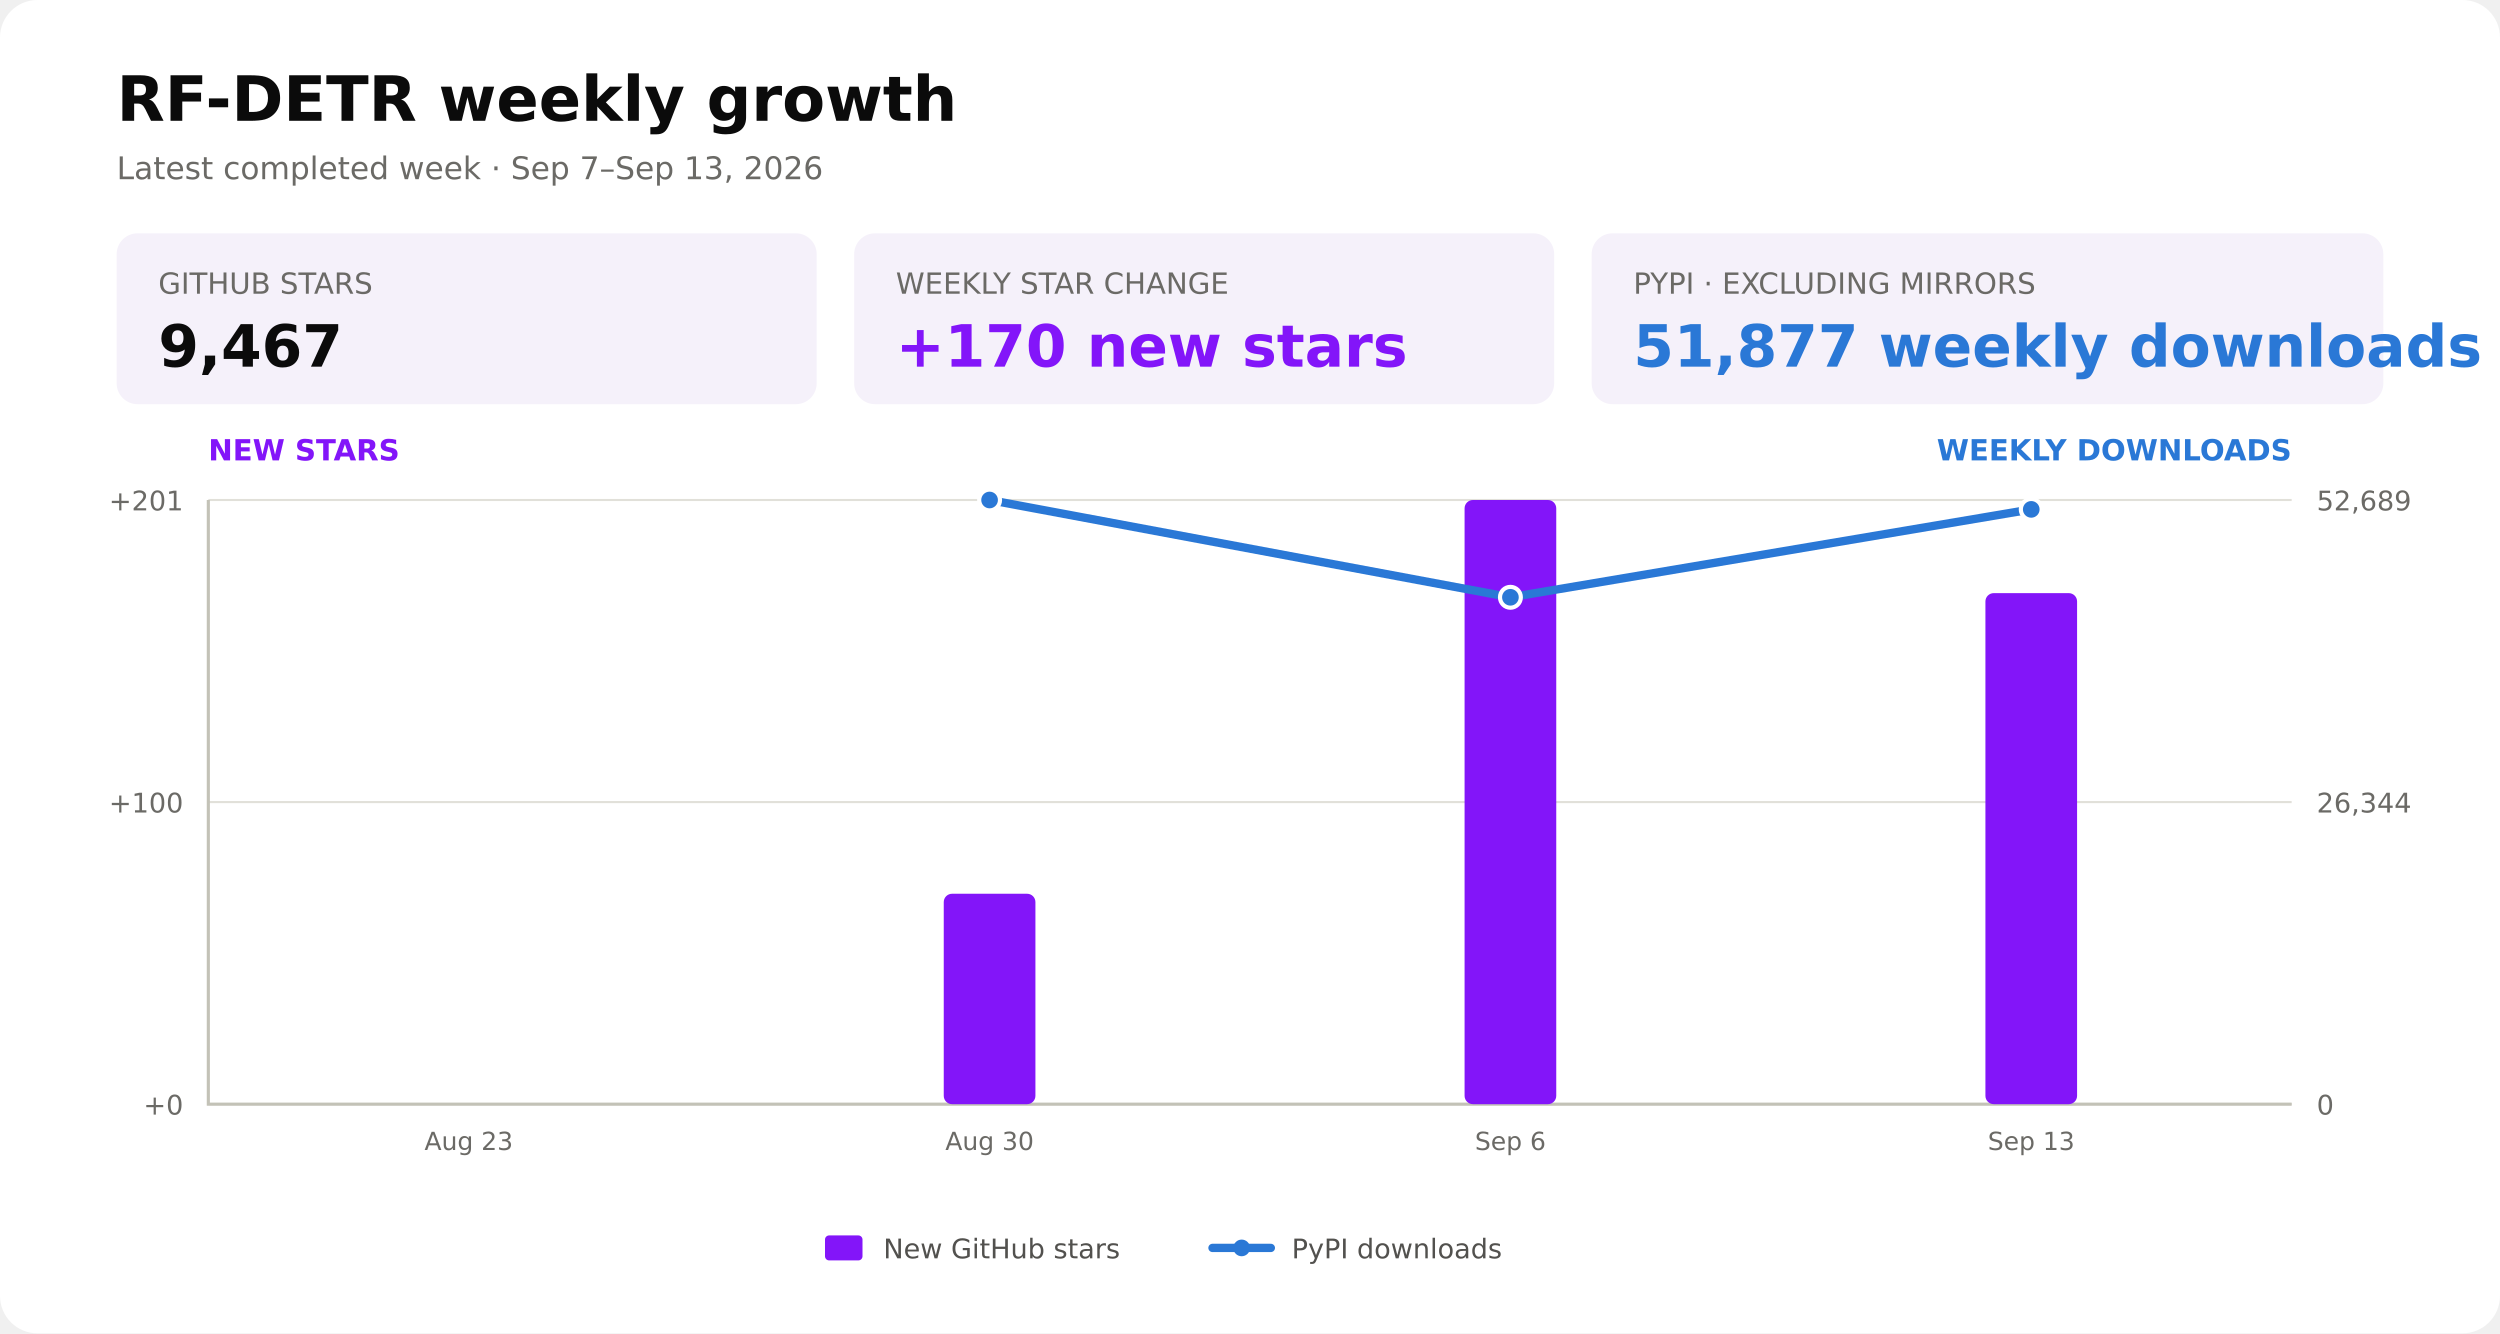
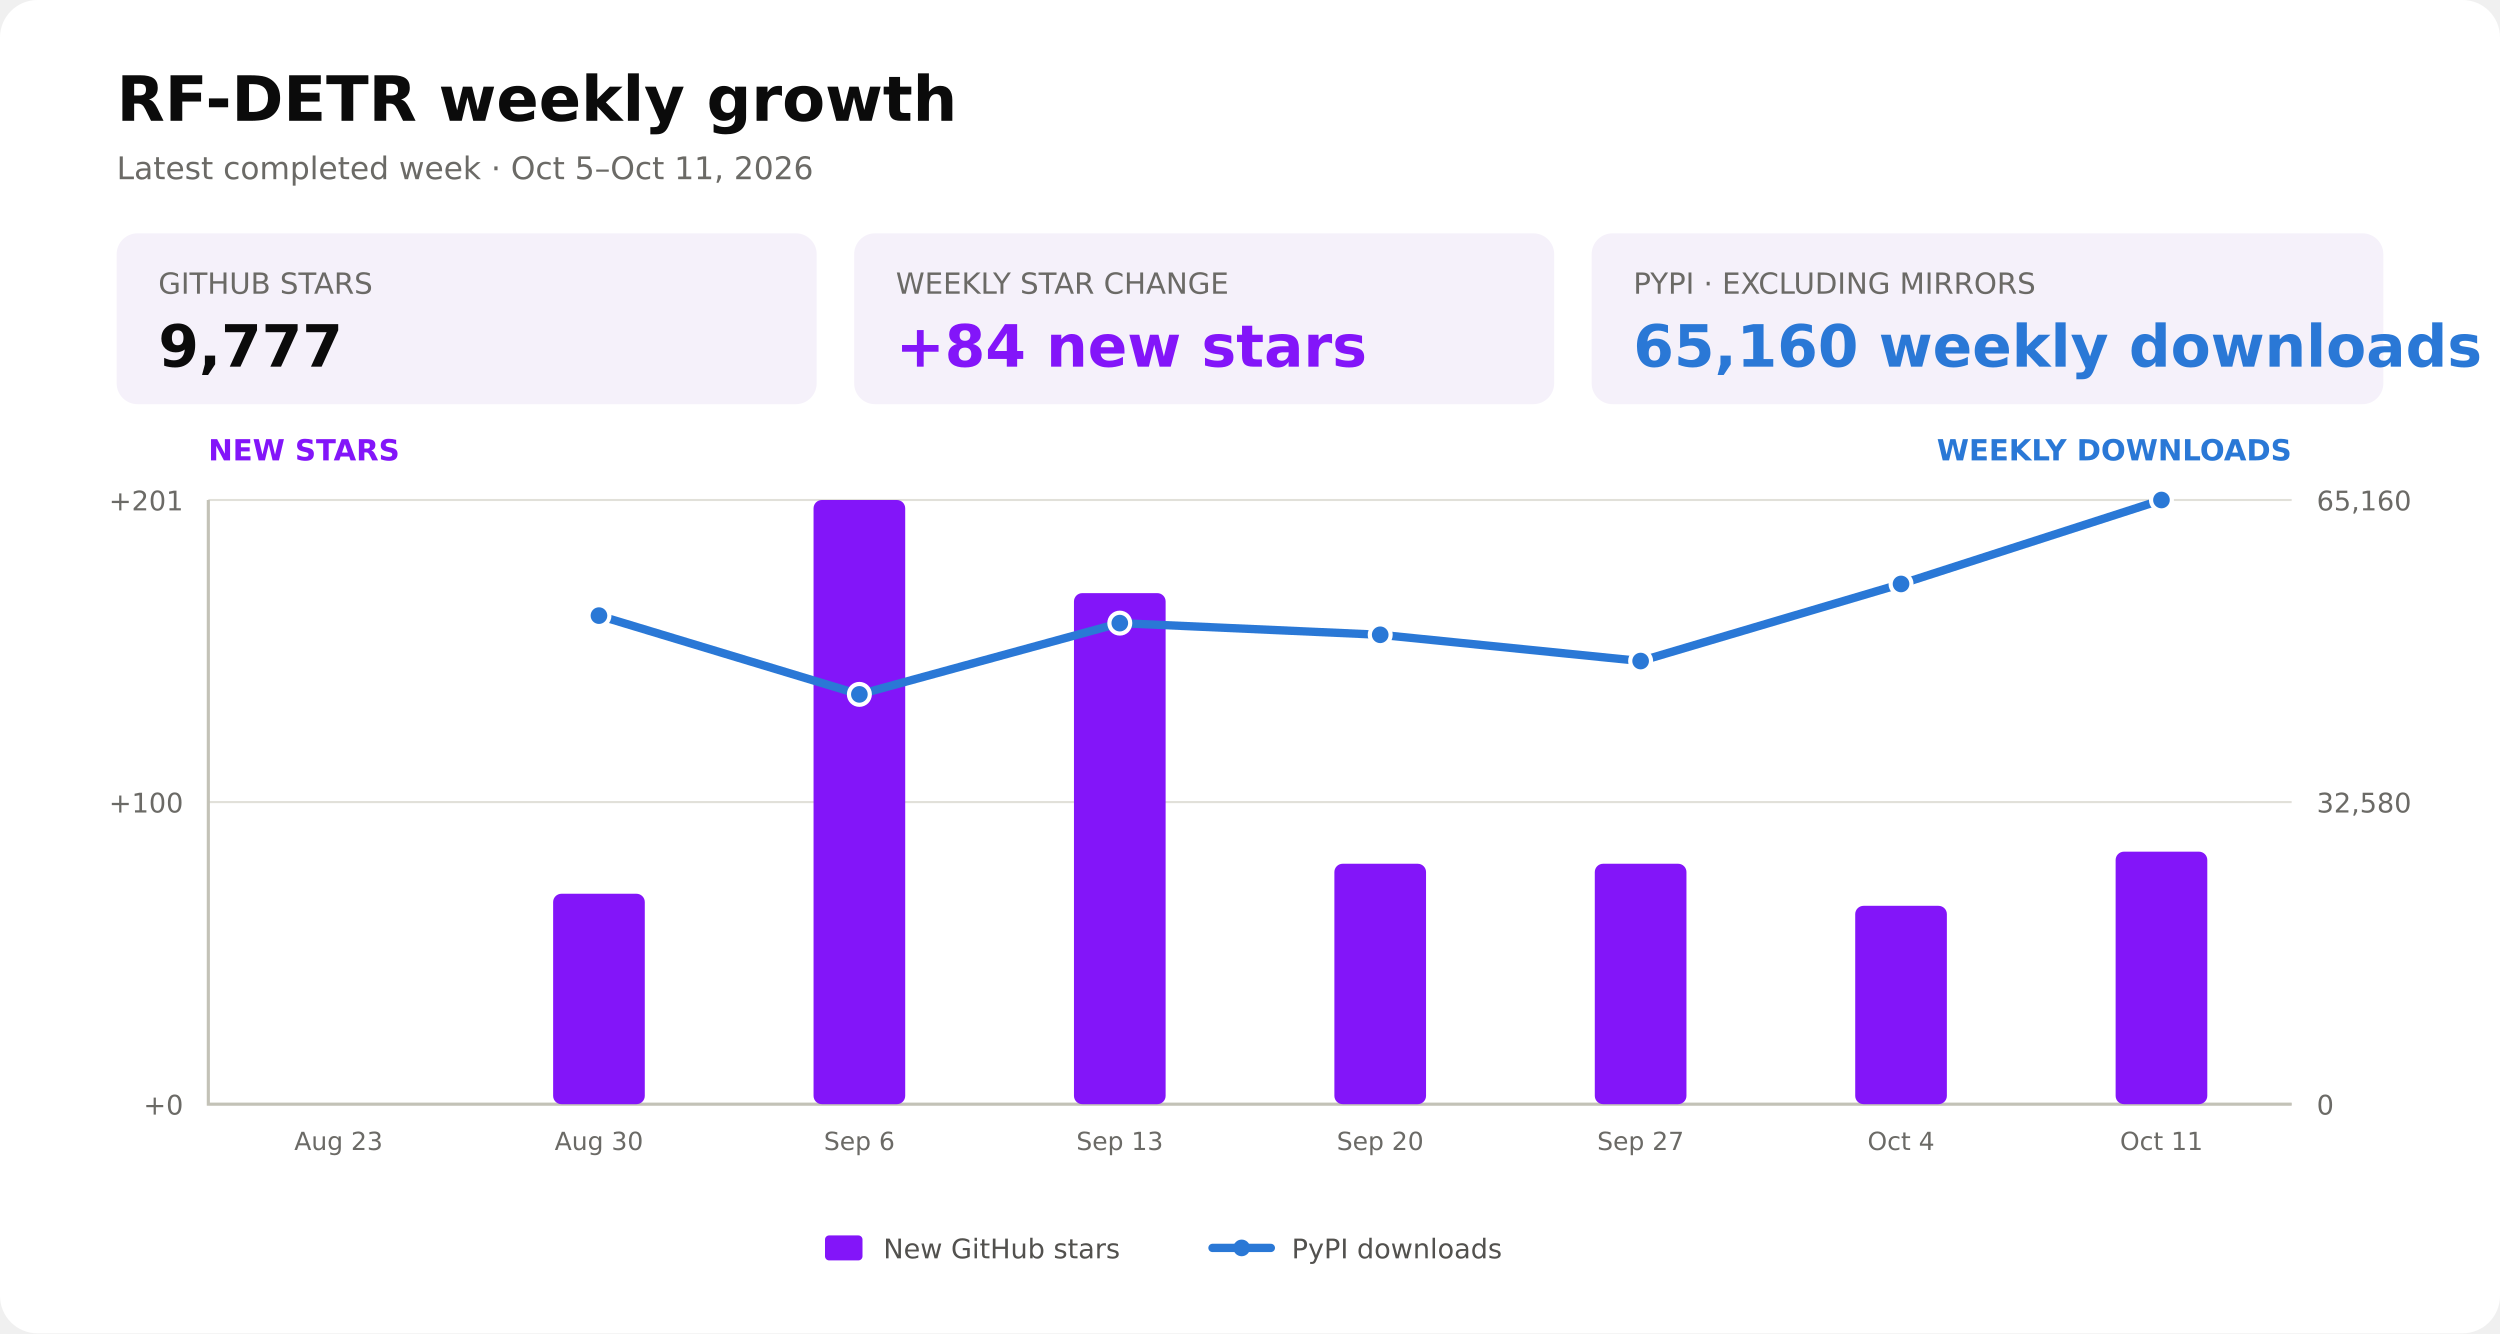
<svg xmlns="http://www.w3.org/2000/svg" width="1200" height="640" viewBox="0 0 1200 640" role="img" aria-labelledby="title description">
  <rect width="1200" height="640" rx="18" fill="#ffffff" />
  <text x="56" y="58" fill="#0b0b0b" font-family="DejaVu Sans, Arial, sans-serif" font-size="30" font-weight="700">RF-DETR weekly growth</text>
-   <text x="56" y="86" fill="#6b6a66" font-family="DejaVu Sans, Arial, sans-serif" font-size="15">Latest completed week · Sep 7–Sep 13, 2026</text>
+   <text x="56" y="86" fill="#6b6a66" font-family="DejaVu Sans, Arial, sans-serif" font-size="15">Latest completed week · Oct 5–Oct 11, 2026</text>
  <g font-family="DejaVu Sans, Arial, sans-serif">
    <rect x="56" y="112" width="336" height="82" rx="10" fill="#f5f1fa" />
    <text x="76" y="141" fill="#6b6a66" font-size="14">GITHUB STARS</text>
-     <text x="76" y="176" fill="#0b0b0b" font-size="28" font-weight="700">9,467</text>
+     <text x="76" y="176" fill="#0b0b0b" font-size="28" font-weight="700">9,777</text>
    <rect x="410" y="112" width="336" height="82" rx="10" fill="#f5f1fa" />
    <text x="430" y="141" fill="#6b6a66" font-size="14">WEEKLY STAR CHANGE</text>
-     <text x="430" y="176" fill="#8315f9" font-size="28" font-weight="700">+170 new stars</text>
+     <text x="430" y="176" fill="#8315f9" font-size="28" font-weight="700">+84 new stars</text>
    <rect x="764" y="112" width="380" height="82" rx="10" fill="#f5f1fa" />
    <text x="784" y="141" fill="#6b6a66" font-size="14">PYPI · EXCLUDING MIRRORS</text>
-     <text x="784" y="176" fill="#2a78d6" font-size="28" font-weight="700">51,877 weekly downloads</text>
+     <text x="784" y="176" fill="#2a78d6" font-size="28" font-weight="700">65,160 weekly downloads</text>
  </g>
  <g aria-hidden="true" fill="none" stroke="#e1e0d9" stroke-width="1">
    <path d="M100 530.0H1100" />
    <path d="M100 385.0H1100" />
    <path d="M100 240.0H1100" />
  </g>
  <path d="M100 240V530H1100" fill="none" stroke="#c3c2b7" stroke-width="1.5" />
  <g fill="#6b6a66" font-family="DejaVu Sans, Arial, sans-serif" font-size="13">
    <text x="88" y="535.0" text-anchor="end">+0</text>
    <text x="1112" y="535.0" text-anchor="start">0</text>
    <text x="88" y="390.0" text-anchor="end">+100</text>
-     <text x="1112" y="390.0" text-anchor="start">26,344</text>
+     <text x="1112" y="390.0" text-anchor="start">32,580</text>
    <text x="88" y="245.0" text-anchor="end">+201</text>
-     <text x="1112" y="245.0" text-anchor="start">52,689</text>
+     <text x="1112" y="245.0" text-anchor="start">65,160</text>
    <text x="100" y="221" fill="#8315f9" font-size="14" font-weight="700">NEW STARS</text>
    <text x="1100" y="221" fill="#2a78d6" font-size="14" font-weight="700" text-anchor="end">WEEKLY DOWNLOADS</text>
  </g>
  <g id="weekly-stars-bars">
-     <rect x="453.0" y="429.0" width="44.0" height="101.0" rx="4" fill="#8315f9" />
-     <rect x="703.0" y="240.0" width="44.0" height="290.0" rx="4" fill="#8315f9" />
-     <rect x="953.0" y="284.7" width="44.0" height="245.3" rx="4" fill="#8315f9" />
+     <rect x="265.5" y="429.0" width="44.0" height="101.0" rx="4" fill="#8315f9" />
+     <rect x="390.5" y="240.0" width="44.0" height="290.0" rx="4" fill="#8315f9" />
+     <rect x="515.5" y="284.7" width="44.0" height="245.3" rx="4" fill="#8315f9" />
+     <rect x="640.5" y="414.6" width="44.0" height="115.4" rx="4" fill="#8315f9" />
+     <rect x="765.5" y="414.6" width="44.0" height="115.4" rx="4" fill="#8315f9" />
+     <rect x="890.5" y="434.8" width="44.0" height="95.2" rx="4" fill="#8315f9" />
+     <rect x="1015.5" y="408.8" width="44.0" height="121.2" rx="4" fill="#8315f9" />
  </g>
  <g id="weekly-downloads-line">
-     <polyline points="475.0,240.0 725.0,286.7 975.0,244.5" fill="none" stroke="#2a78d6" stroke-width="4" stroke-linecap="round" stroke-linejoin="round" />
-     <circle cx="475.0" cy="240.0" r="5" fill="#2a78d6" stroke="#ffffff" stroke-width="2" />
-     <circle cx="725.0" cy="286.7" r="5" fill="#2a78d6" stroke="#ffffff" stroke-width="2" />
-     <circle cx="975.0" cy="244.5" r="5" fill="#2a78d6" stroke="#ffffff" stroke-width="2" />
+     <polyline points="287.5,295.5 412.5,333.3 537.5,299.1 662.5,304.7 787.5,317.3 912.5,280.3 1037.5,240.0" fill="none" stroke="#2a78d6" stroke-width="4" stroke-linecap="round" stroke-linejoin="round" />
+     <circle cx="287.5" cy="295.5" r="5" fill="#2a78d6" stroke="#ffffff" stroke-width="2" />
+     <circle cx="412.5" cy="333.3" r="5" fill="#2a78d6" stroke="#ffffff" stroke-width="2" />
+     <circle cx="537.5" cy="299.1" r="5" fill="#2a78d6" stroke="#ffffff" stroke-width="2" />
+     <circle cx="662.5" cy="304.7" r="5" fill="#2a78d6" stroke="#ffffff" stroke-width="2" />
+     <circle cx="787.5" cy="317.3" r="5" fill="#2a78d6" stroke="#ffffff" stroke-width="2" />
+     <circle cx="912.5" cy="280.3" r="5" fill="#2a78d6" stroke="#ffffff" stroke-width="2" />
+     <circle cx="1037.5" cy="240.0" r="5" fill="#2a78d6" stroke="#ffffff" stroke-width="2" />
  </g>
  <g fill="#6b6a66" font-family="DejaVu Sans, Arial, sans-serif" font-size="12" text-anchor="middle">
-     <text x="225.0" y="552">Aug 23</text>
-     <text x="475.0" y="552">Aug 30</text>
-     <text x="725.0" y="552">Sep 6</text>
-     <text x="975.0" y="552">Sep 13</text>
+     <text x="162.5" y="552">Aug 23</text>
+     <text x="287.5" y="552">Aug 30</text>
+     <text x="412.5" y="552">Sep 6</text>
+     <text x="537.5" y="552">Sep 13</text>
+     <text x="662.5" y="552">Sep 20</text>
+     <text x="787.5" y="552">Sep 27</text>
+     <text x="912.5" y="552">Oct 4</text>
+     <text x="1037.5" y="552">Oct 11</text>
  </g>
  <g font-family="DejaVu Sans, Arial, sans-serif" font-size="13" fill="#52514e">
    <rect x="396" y="593" width="18" height="12" rx="2" fill="#8315f9" />
    <text x="424" y="604">New GitHub stars</text>
    <path d="M582 599H610" fill="none" stroke="#2a78d6" stroke-width="4" stroke-linecap="round" />
    <circle cx="596" cy="599" r="4" fill="#2a78d6" />
    <text x="620" y="604">PyPI downloads</text>
  </g>
</svg>
